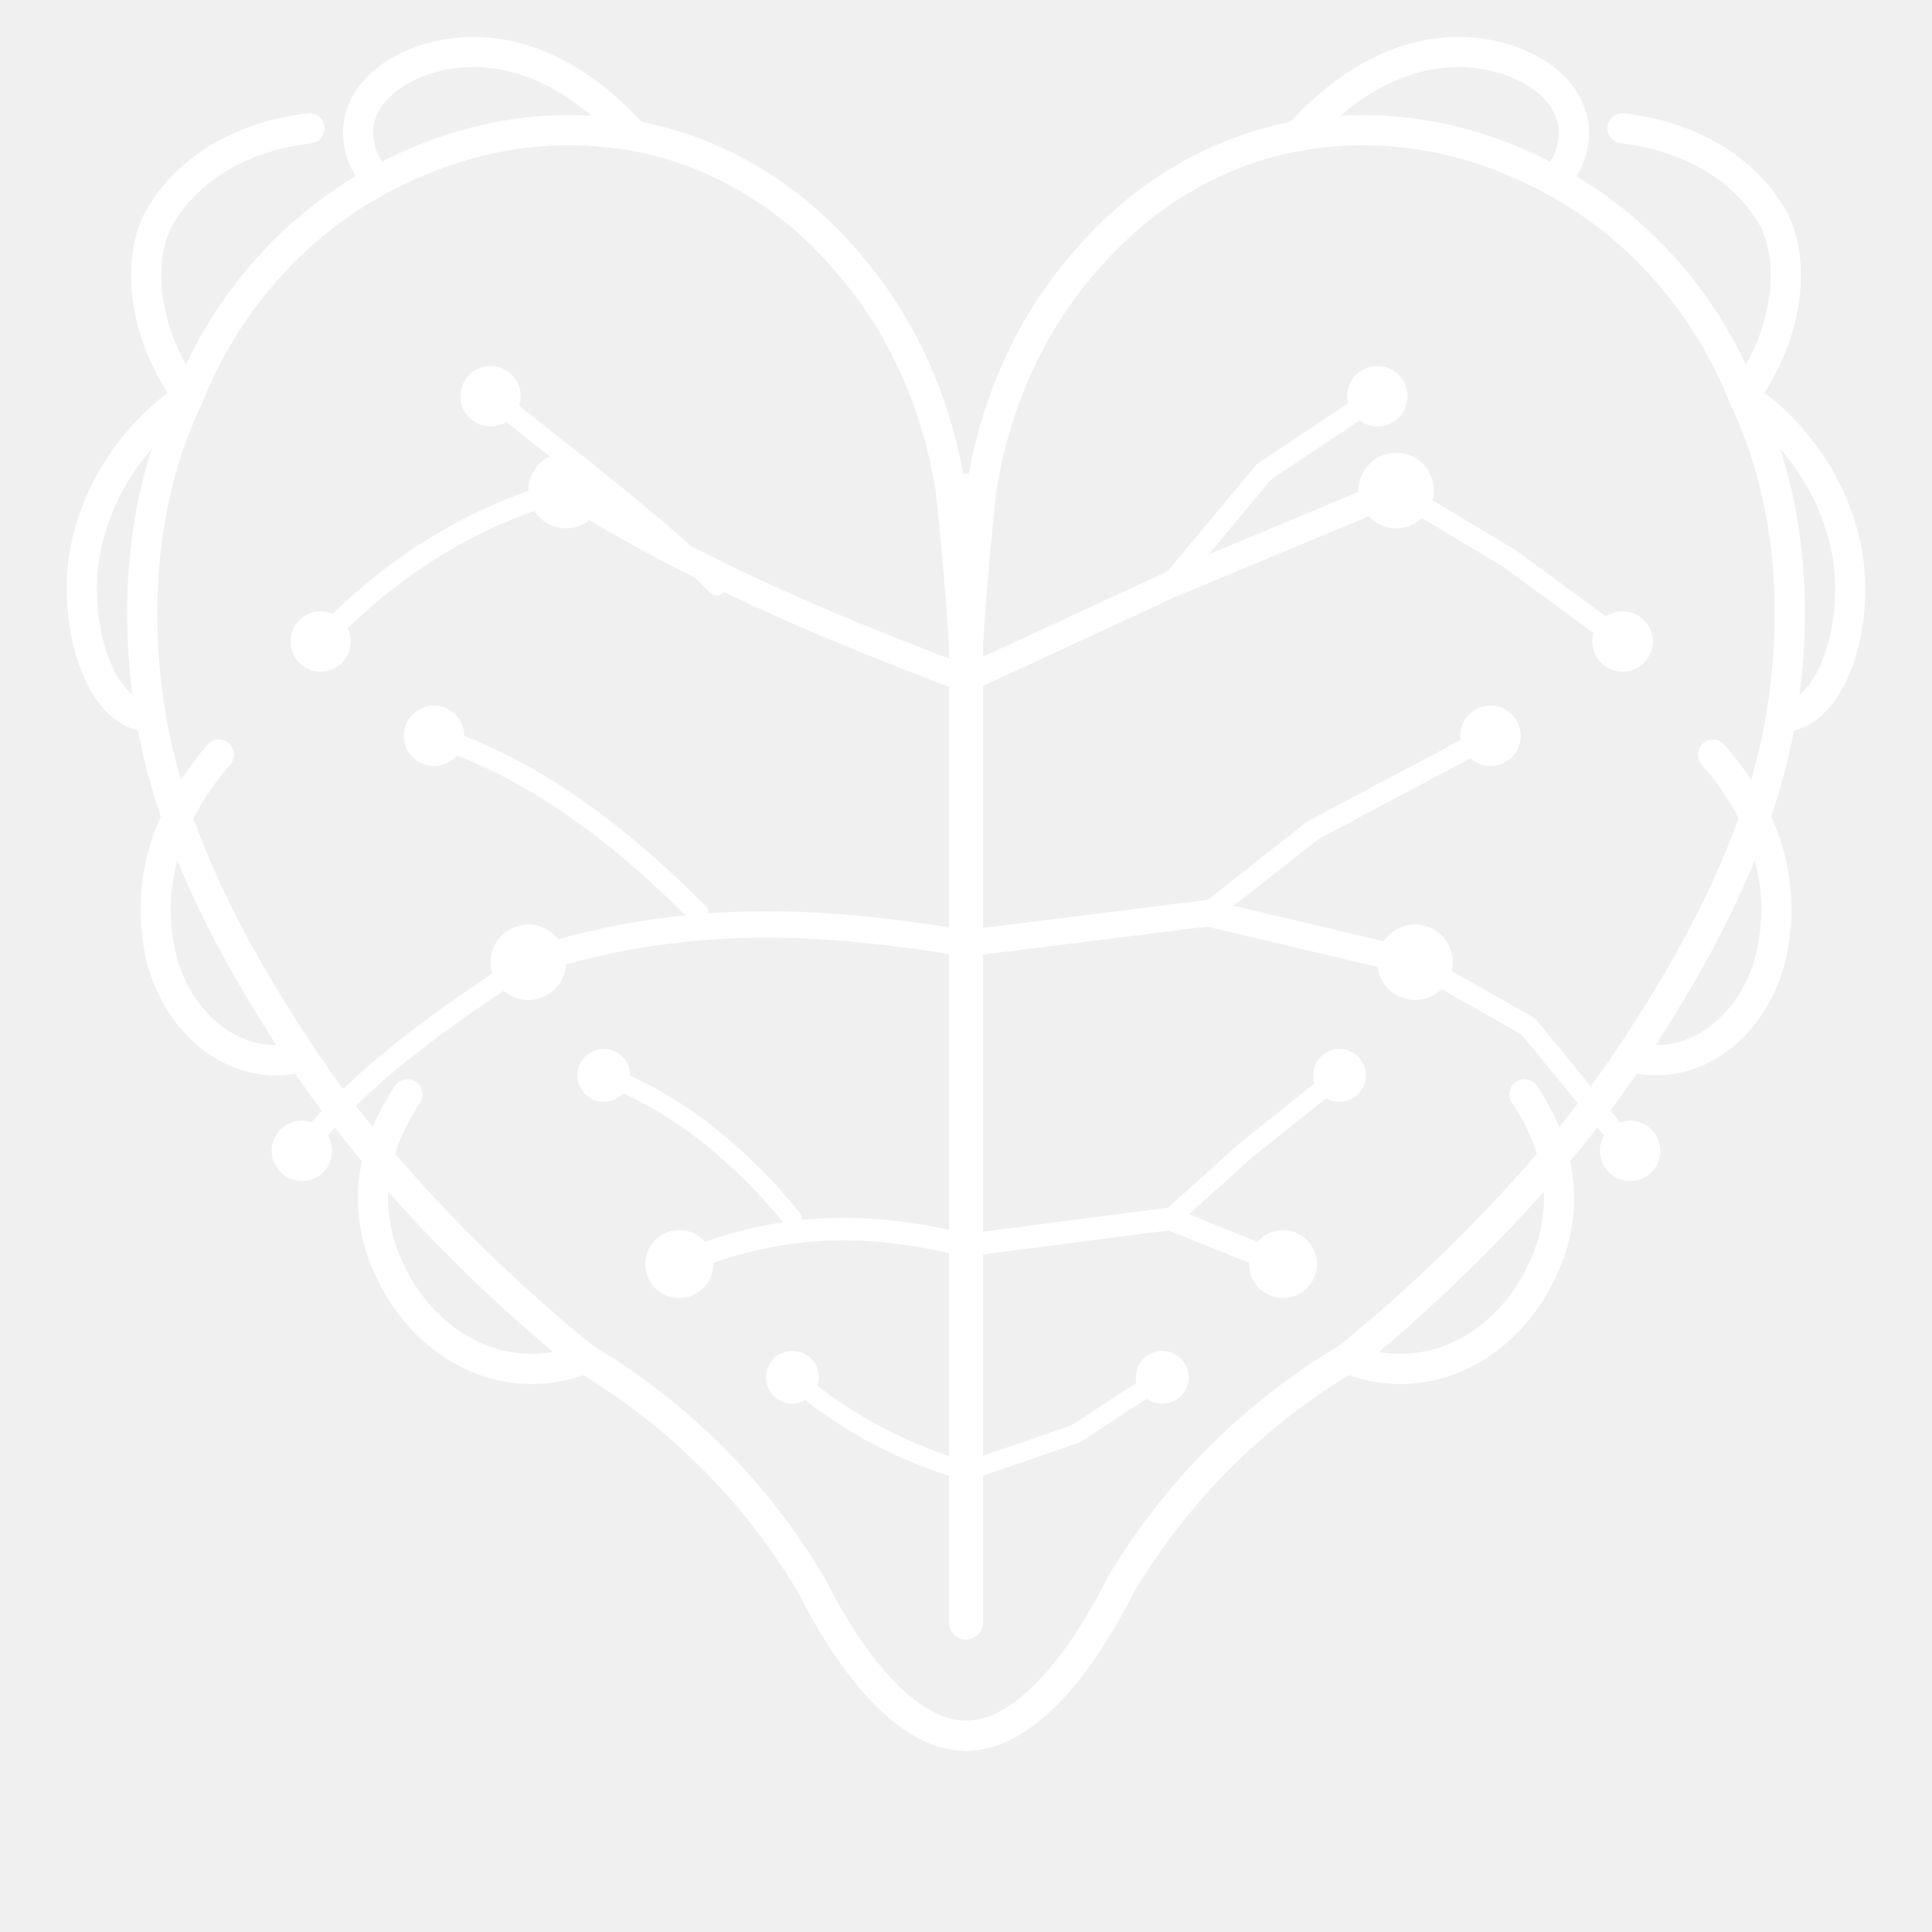
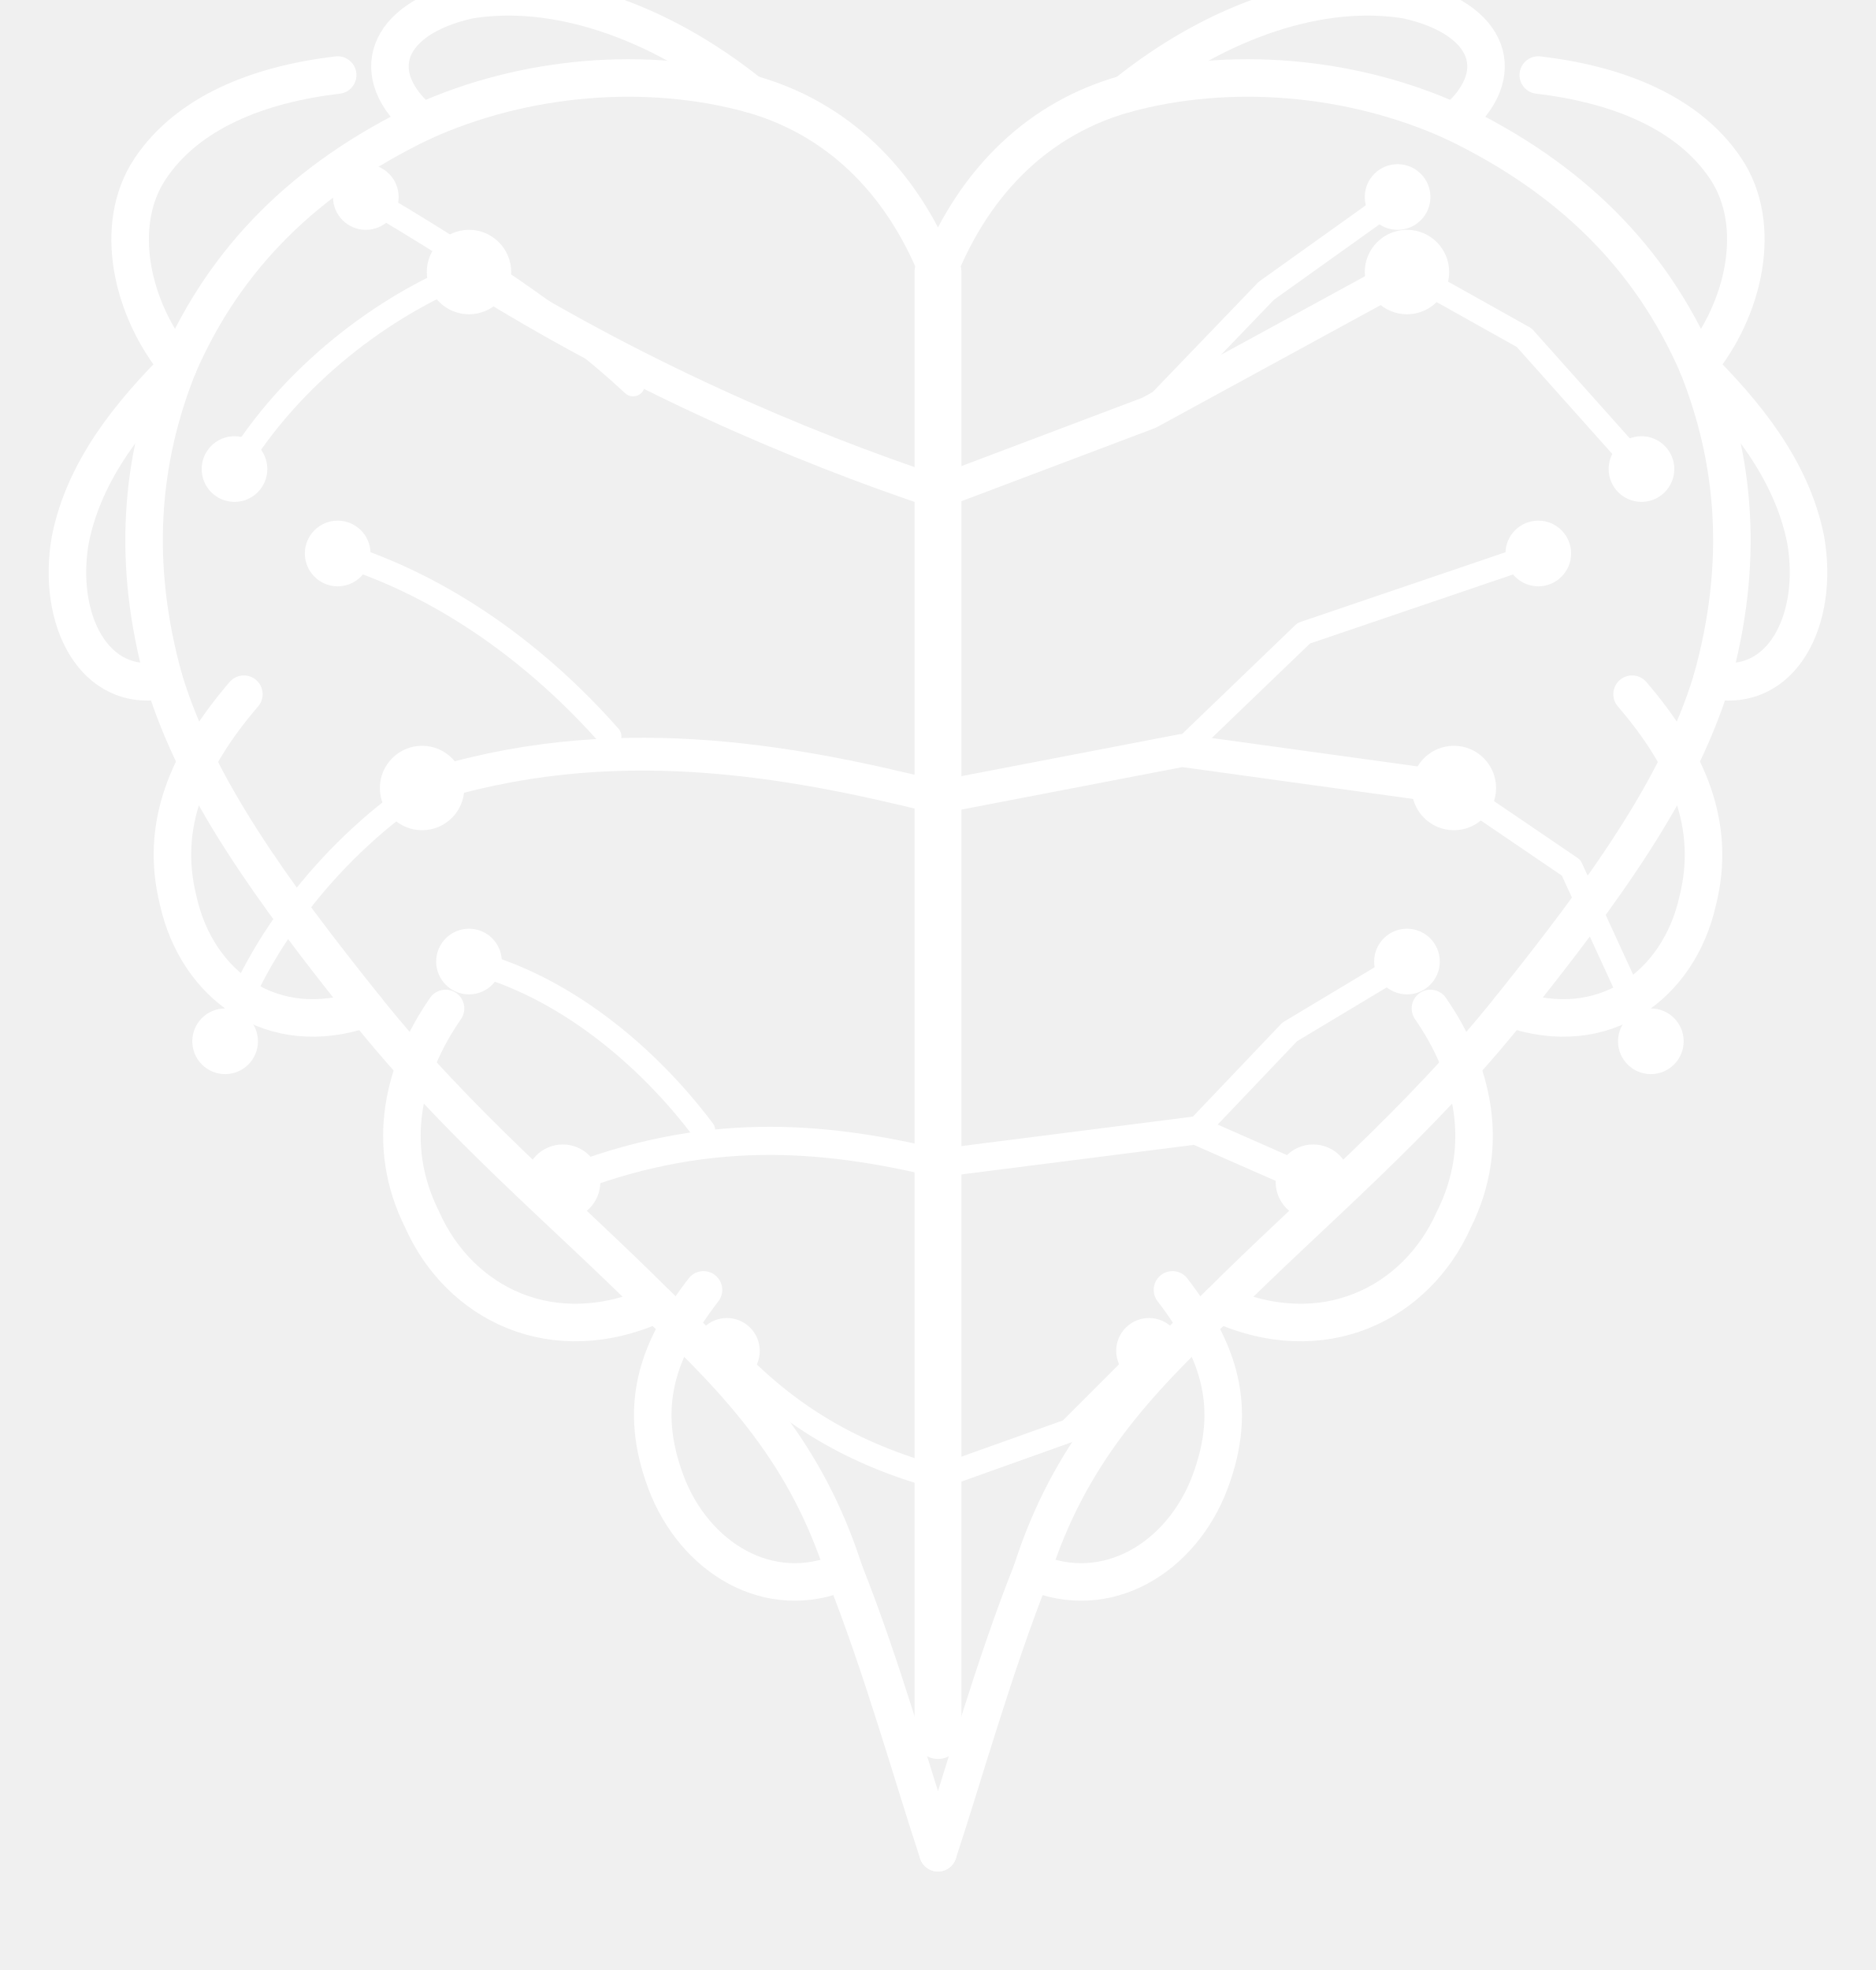
- <svg xmlns="http://www.w3.org/2000/svg" viewBox="0 0 512 512" fill="none" stroke="white" stroke-width="8" stroke-linecap="round" stroke-linejoin="round">
-   <path d="     M256 460     C240 460, 225 440, 215 420     C200 395, 180 375, 155 360     C130 340, 100 310, 80 280     C60 250, 45 220, 40 190     C35 160, 38 130, 50 105     C60 80, 78 60, 100 48     C122 36, 145 32, 168 36     C190 40, 210 52, 225 70     C238 85, 248 105, 252 130     C254 150, 256 170, 256 190   " fill="none" />
-   <path d="     M40 190 C28 190, 20 170, 22 150 C24 132, 35 115, 50 105   " fill="none" />
-   <path d="     M80 280 C62 285, 45 270, 42 250 C39 232, 45 215, 58 200   " fill="none" />
-   <path d="     M155 360 C135 368, 115 358, 105 340 C95 322, 98 305, 108 290   " fill="none" />
-   <path d="     M100 48 C90 36, 95 22, 112 16 C130 10, 150 16, 168 36   " fill="none" />
-   <path d="     M50 105 C40 92, 35 72, 42 58 C50 44, 65 36, 82 34   " fill="none" />
-   <path d="     M256 460     C272 460, 287 440, 297 420     C312 395, 332 375, 357 360     C382 340, 412 310, 432 280     C452 250, 467 220, 472 190     C477 160, 474 130, 462 105     C452 80, 434 60, 412 48     C390 36, 367 32, 344 36     C322 40, 302 52, 287 70     C274 85, 264 105, 260 130     C258 150, 256 170, 256 190   " fill="none" />
-   <path d="     M472 190 C484 190, 492 170, 490 150 C488 132, 477 115, 462 105   " fill="none" />
-   <path d="     M432 280 C450 285, 467 270, 470 250 C473 232, 467 215, 454 200   " fill="none" />
-   <path d="     M357 360 C377 368, 397 358, 407 340 C417 322, 414 305, 404 290   " fill="none" />
-   <path d="     M412 48 C422 36, 417 22, 400 16 C382 10, 362 16, 344 36   " fill="none" />
-   <path d="     M462 105 C472 92, 477 72, 470 58 C462 44, 447 36, 430 34   " fill="none" />
-   <line x1="256" y1="130" x2="256" y2="430" stroke-width="9" />
-   <path d="M256 180 C230 170, 190 155, 150 130" stroke-width="7" />
-   <path d="M190 155 C175 140, 155 125, 130 105" stroke-width="5.5" />
-   <path d="M150 130 C130 135, 105 148, 85 170" stroke-width="5.5" />
-   <circle cx="150" cy="130" r="10" fill="white" stroke="none" />
-   <circle cx="130" cy="105" r="8" fill="white" stroke="none" />
-   <circle cx="85" cy="170" r="8" fill="white" stroke="none" />
-   <path d="M256 250 C225 245, 185 240, 140 255" stroke-width="7" />
-   <path d="M185 242 C168 225, 145 205, 115 195" stroke-width="5.5" />
-   <path d="M140 255 C120 268, 95 285, 80 305" stroke-width="5.5" />
-   <circle cx="140" cy="255" r="10" fill="white" stroke="none" />
-   <circle cx="115" cy="195" r="8" fill="white" stroke="none" />
-   <circle cx="80" cy="305" r="8" fill="white" stroke="none" />
-   <path d="M256 330 C235 325, 210 322, 180 335" stroke-width="6" />
-   <path d="M210 323 C198 308, 180 292, 160 285" stroke-width="5" />
-   <circle cx="180" cy="335" r="9" fill="white" stroke="none" />
-   <circle cx="160" cy="285" r="7" fill="white" stroke="none" />
-   <path d="M256 390 C240 385, 225 378, 210 365" stroke-width="5" />
-   <circle cx="210" cy="365" r="7" fill="white" stroke="none" />
-   <path d="M256 180 L310 155 L370 130" stroke-width="7" />
-   <path d="M310 155 L335 125 L365 105" stroke-width="5.5" />
-   <path d="M370 130 L400 148 L430 170" stroke-width="5.5" />
-   <circle cx="370" cy="130" r="10" fill="white" stroke="none" />
-   <circle cx="365" cy="105" r="8" fill="white" stroke="none" />
-   <circle cx="430" cy="170" r="8" fill="white" stroke="none" />
-   <path d="M256 250 L320 242 L375 255" stroke-width="7" />
-   <path d="M320 242 L348 220 L395 195" stroke-width="5.5" />
-   <path d="M375 255 L405 272 L432 305" stroke-width="5.5" />
-   <circle cx="375" cy="255" r="10" fill="white" stroke="none" />
-   <circle cx="395" cy="195" r="8" fill="white" stroke="none" />
-   <circle cx="432" cy="305" r="8" fill="white" stroke="none" />
-   <path d="M256 330 L310 323 L340 335" stroke-width="6" />
-   <path d="M310 323 L330 305 L355 285" stroke-width="5" />
-   <circle cx="340" cy="335" r="9" fill="white" stroke="none" />
-   <circle cx="355" cy="285" r="7" fill="white" stroke="none" />
-   <path d="M256 390 L285 380 L308 365" stroke-width="5" />
-   <circle cx="308" cy="365" r="7" fill="white" stroke="none" />
+ <svg xmlns="http://www.w3.org/2000/svg" viewBox="0 0 400 420" fill="white" stroke="white" stroke-linecap="round" stroke-linejoin="round">
+   <path d="     M200 395     C195 380, 188 355, 180 335     C172 310, 158 295, 140 278     C120 258, 98 240, 78 215     C58 190, 42 168, 35 145     C28 120, 30 98, 38 78     C48 55, 65 38, 90 26     C112 16, 138 14, 160 20     C178 25, 192 38, 200 58   " fill="none" stroke="white" stroke-width="8" />
+   <path d="M35 145 C20 148, 12 132, 15 115 C18 100, 28 88, 38 78" fill="none" stroke="white" stroke-width="8" />
+   <path d="M78 215 C58 222, 42 210, 38 192 C34 176, 40 162, 52 148" fill="none" stroke="white" stroke-width="8" />
+   <path d="M140 278 C118 288, 98 278, 90 260 C82 244, 86 228, 95 215" fill="none" stroke="white" stroke-width="8" />
+   <path d="M180 335 C164 342, 148 332, 142 316 C136 300, 140 288, 150 275" fill="none" stroke="white" stroke-width="8" />
+   <path d="M90 26 C78 16, 82 4, 100 0 C118 -3, 140 4, 160 20" fill="none" stroke="white" stroke-width="8" />
+   <path d="M38 78 C28 66, 24 48, 32 36 C40 24, 55 18, 72 16" fill="none" stroke="white" stroke-width="8" />
+   <path d="     M200 395     C205 380, 212 355, 220 335     C228 310, 242 295, 260 278     C280 258, 302 240, 322 215     C342 190, 358 168, 365 145     C372 120, 370 98, 362 78     C352 55, 335 38, 310 26     C288 16, 262 14, 240 20     C222 25, 208 38, 200 58   " fill="none" stroke="white" stroke-width="8" />
+   <path d="M365 145 C380 148, 388 132, 385 115 C382 100, 372 88, 362 78" fill="none" stroke="white" stroke-width="8" />
+   <path d="M322 215 C342 222, 358 210, 362 192 C366 176, 360 162, 348 148" fill="none" stroke="white" stroke-width="8" />
+   <path d="M260 278 C282 288, 302 278, 310 260 C318 244, 314 228, 305 215" fill="none" stroke="white" stroke-width="8" />
+   <path d="M220 335 C236 342, 252 332, 258 316 C264 300, 260 288, 250 275" fill="none" stroke="white" stroke-width="8" />
+   <path d="M310 26 C322 16, 318 4, 300 0 C282 -3, 260 4, 240 20" fill="none" stroke="white" stroke-width="8" />
+   <path d="M362 78 C372 66, 376 48, 368 36 C360 24, 345 18, 328 16" fill="none" stroke="white" stroke-width="8" />
+   <line x1="200" y1="58" x2="200" y2="370" stroke="white" stroke-width="10" fill="none" />
+   <path d="M200 105 C170 95, 135 80, 100 58" fill="none" stroke-width="7" />
+   <path d="M135 82 C120 68, 100 55, 78 42" fill="none" stroke-width="5" />
+   <path d="M100 58 C82 65, 62 80, 50 100" fill="none" stroke-width="5" />
+   <circle cx="100" cy="58" r="9" stroke="none" />
+   <circle cx="78" cy="42" r="7" stroke="none" />
+   <circle cx="50" cy="100" r="7" stroke="none" />
+   <path d="M200 170 C168 162, 130 155, 90 168" fill="none" stroke-width="7" />
+   <path d="M130 157 C115 140, 95 125, 72 118" fill="none" stroke-width="5" />
+   <path d="M90 168 C72 180, 55 200, 48 222" fill="none" stroke-width="5" />
+   <circle cx="90" cy="168" r="9" stroke="none" />
+   <circle cx="72" cy="118" r="7" stroke="none" />
+   <circle cx="48" cy="222" r="7" stroke="none" />
+   <path d="M200 248 C175 242, 150 240, 120 252" fill="none" stroke-width="6" />
+   <path d="M150 241 C138 225, 120 210, 100 205" fill="none" stroke-width="5" />
+   <circle cx="120" cy="252" r="8" stroke="none" />
+   <circle cx="100" cy="205" r="7" stroke="none" />
+   <path d="M200 315 C182 310, 168 302, 155 288" fill="none" stroke-width="5" />
+   <circle cx="155" cy="288" r="7" stroke="none" />
+   <path d="M200 105 L245 88 L300 58" fill="none" stroke-width="7" />
+   <path d="M245 88 L270 62 L298 42" fill="none" stroke-width="5" />
+   <path d="M300 58 L325 72 L350 100" fill="none" stroke-width="5" />
+   <circle cx="300" cy="58" r="9" stroke="none" />
+   <circle cx="298" cy="42" r="7" stroke="none" />
+   <circle cx="350" cy="100" r="7" stroke="none" />
+   <path d="M200 170 L252 160 L310 168" fill="none" stroke-width="7" />
+   <path d="M252 160 L278 135 L328 118" fill="none" stroke-width="5" />
+   <path d="M310 168 L335 185 L352 222" fill="none" stroke-width="5" />
+   <circle cx="310" cy="168" r="9" stroke="none" />
+   <circle cx="328" cy="118" r="7" stroke="none" />
+   <circle cx="352" cy="222" r="7" stroke="none" />
+   <path d="M200 248 L255 241 L280 252" fill="none" stroke-width="6" />
+   <path d="M255 241 L275 220 L300 205" fill="none" stroke-width="5" />
+   <circle cx="280" cy="252" r="8" stroke="none" />
+   <circle cx="300" cy="205" r="7" stroke="none" />
+   <path d="M200 315 L228 305 L245 288" fill="none" stroke-width="5" />
+   <circle cx="245" cy="288" r="7" stroke="none" />
</svg>
